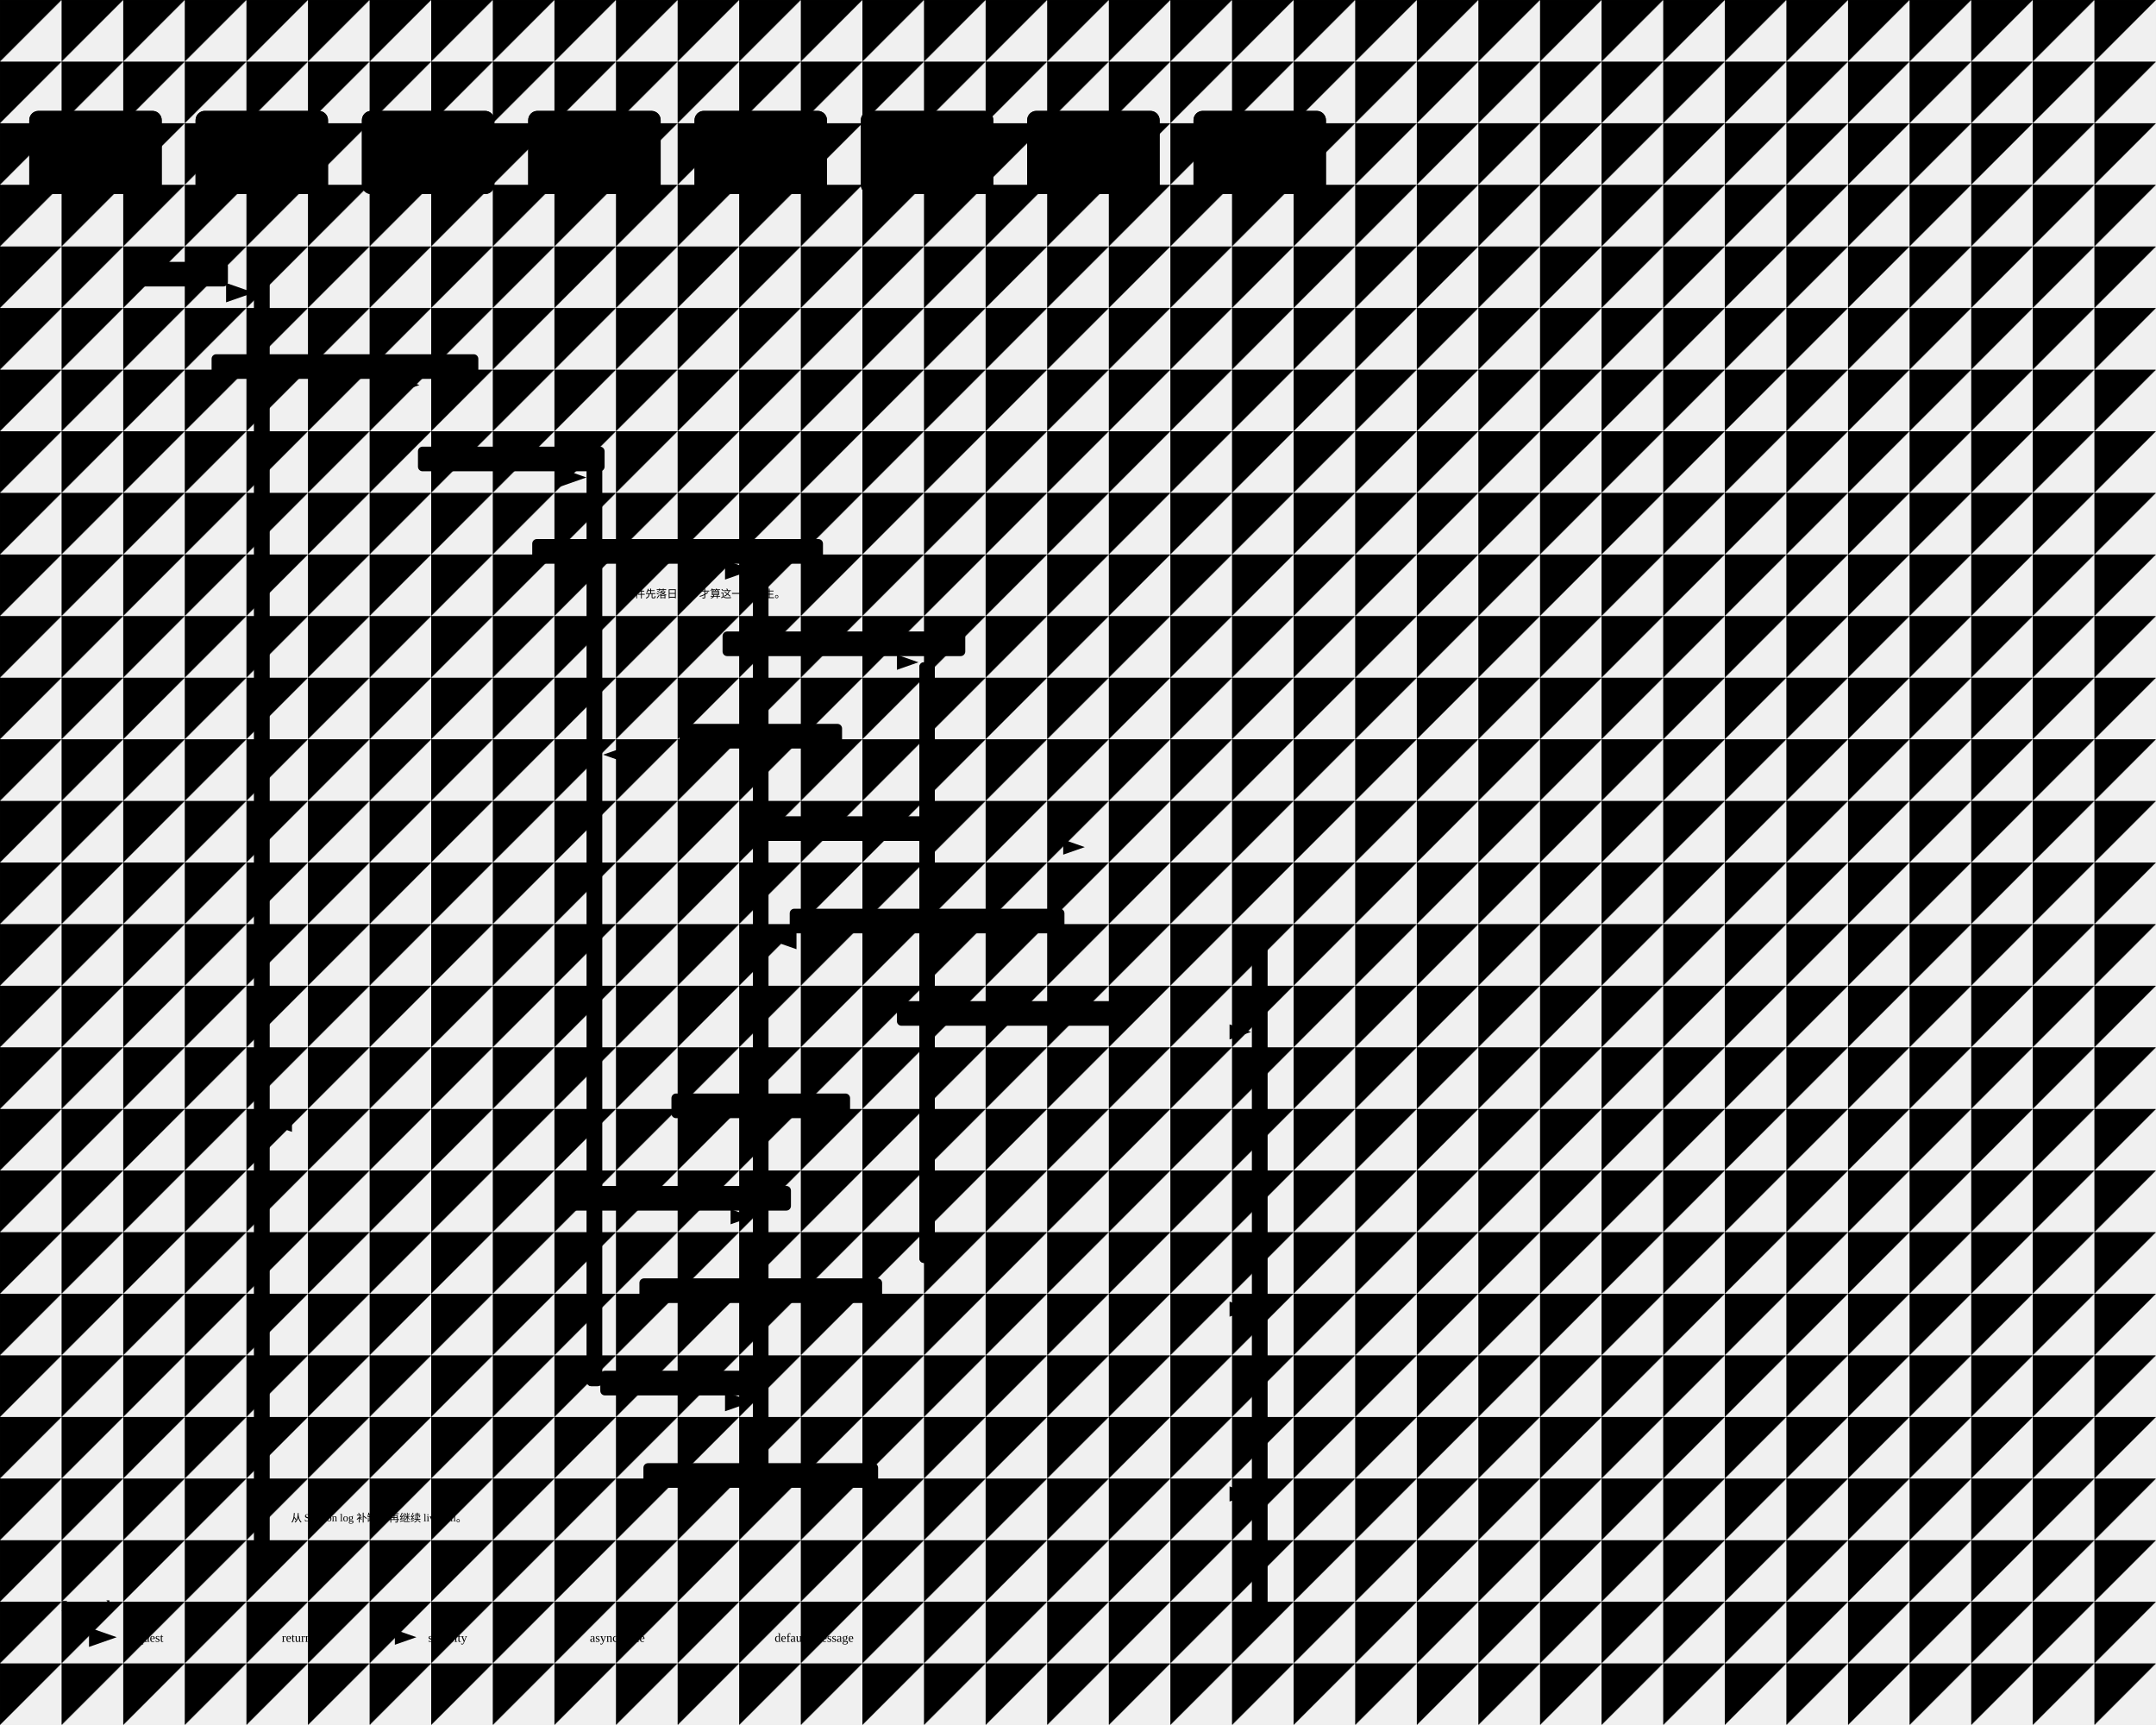
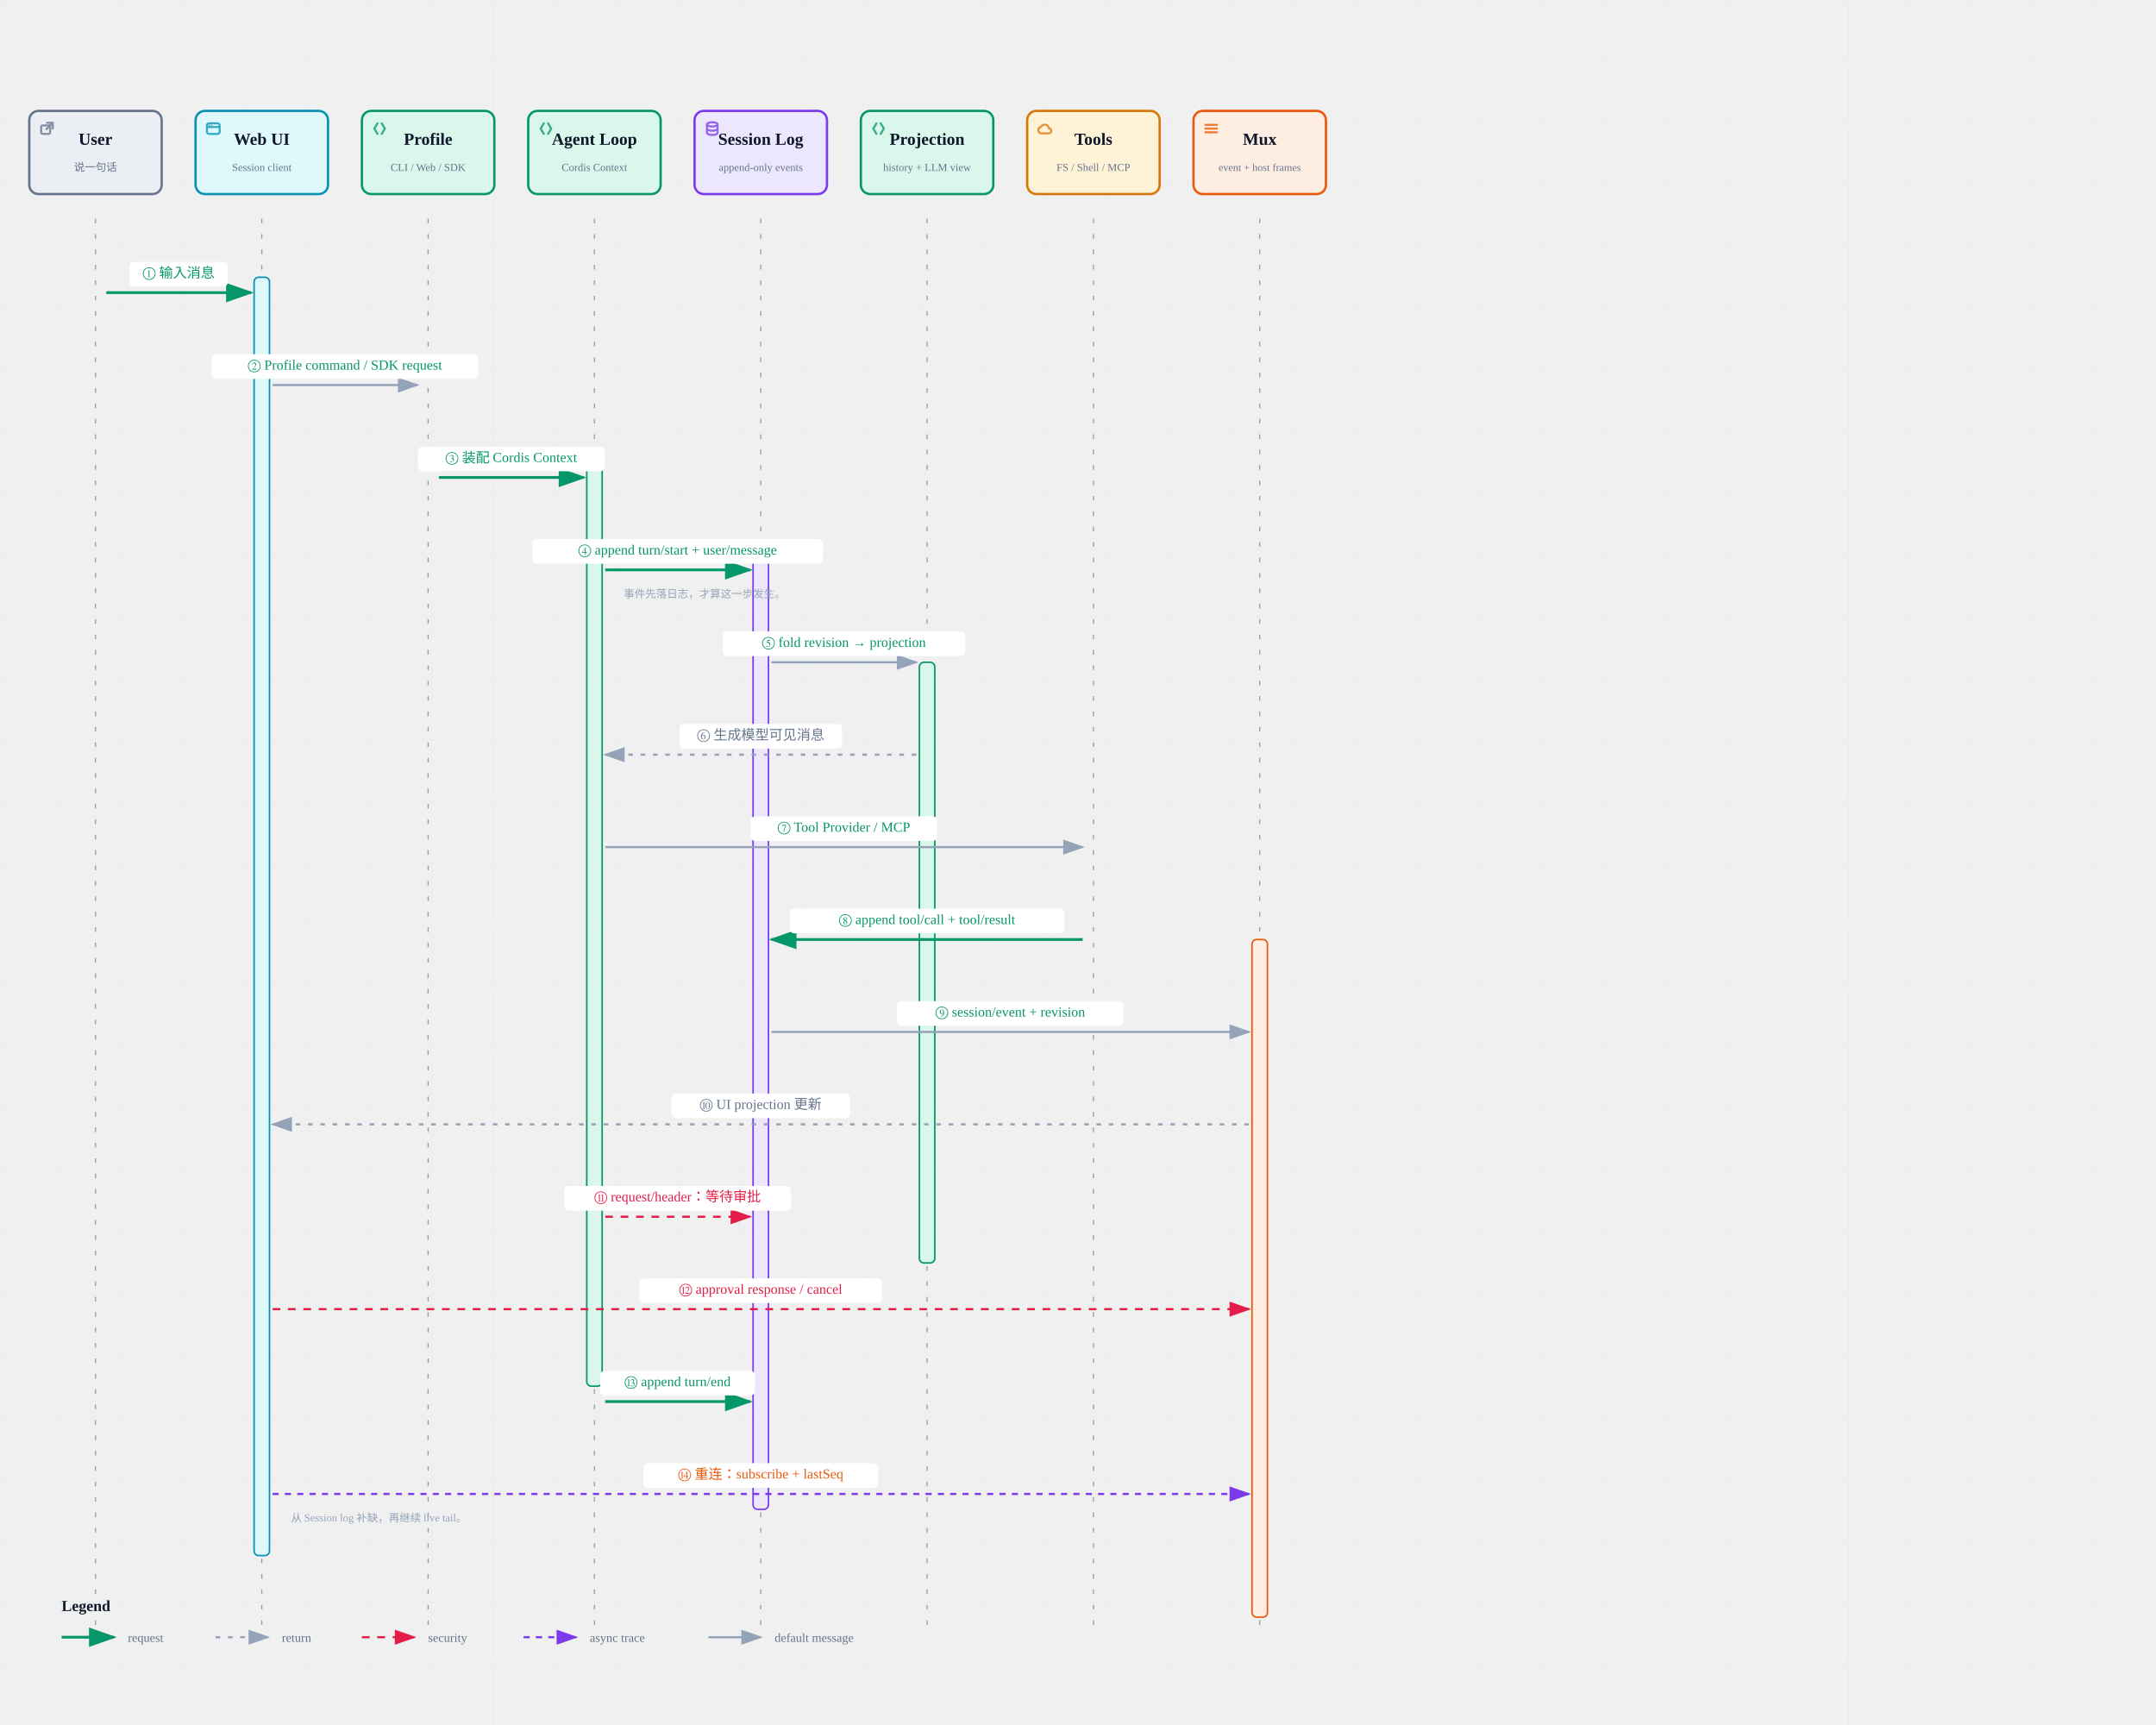
<svg xmlns="http://www.w3.org/2000/svg" viewBox="0 0 1400 1120" role="img" aria-labelledby="archify-diagram-title archify-diagram-description" data-preset="blueprint" data-quality-profile="showcase">
+   <style>
+   .c-grid { stroke: #e2e8f0; fill: none; }
+   .c-mask { fill: #ffffff; stroke: none; }
+   .c-frontend { fill: rgba(34, 211, 238, 0.15); stroke: #0891b2; }
+   .c-backend { fill: rgba(52, 211, 153, 0.18); stroke: #059669; }
+   .c-database { fill: rgba(167, 139, 250, 0.2); stroke: #7c3aed; }
+   .c-cloud { fill: rgba(251, 191, 36, 0.18); stroke: #d97706; }
+   .c-security { fill: rgba(251, 113, 133, 0.15); stroke: #e11d48; }
+   .c-messagebus { fill: rgba(251, 146, 60, 0.15); stroke: #ea580c; }
+   .c-external { fill: rgba(148, 163, 184, 0.18); stroke: #64748b; }
+   .c-security-group { fill: transparent; stroke: #e11d48; stroke-dasharray: 4,4; }
+   .c-lane { fill: rgba(248, 250, 252, 0.65); stroke: #cbd5e1; stroke-dasharray: 6,6; }
+   .t-primary { fill: #0f172a; }
+   .t-muted { fill: #64748b; }
+   .t-dim { fill: #94a3b8; }
+   .t-frontend { fill: #0891b2; }
+   .t-backend { fill: #059669; }
+   .t-database { fill: #7c3aed; }
+   .t-cloud { fill: #d97706; }
+   .t-security { fill: #e11d48; }
+   .t-messagebus { fill: #ea580c; }
+   .t-external { fill: #64748b; }
+   .semantic-sigil { fill: none; stroke: currentColor; stroke-width: 1.35; stroke-linecap: round; stroke-linejoin: round; opacity: 0.76; pointer-events: none; }
+   .semantic-sigil &gt; * { vector-effect: non-scaling-stroke; }
+   .semantic-sigil .sigil-fill { fill: currentColor; stroke: none; }
+   .s-frontend { color: #0891b2; }
+   .s-backend { color: #059669; }
+   .s-database { color: #7c3aed; }
+   .s-cloud { color: #d97706; }
+   .s-security { color: #e11d48; }
+   .s-messagebus { color: #ea580c; }
+   .s-external { color: #64748b; }
+   .a-default { stroke: #94a3b8; fill: none; }
+   .a-emphasis { stroke: #059669; fill: none; }
+   .a-security { stroke: #e11d48; fill: none; stroke-dasharray: 5,5; }
+   .a-dashed { stroke: #7c3aed; fill: none; stroke-dasharray: 4,4; }
+   .m-default { fill: #94a3b8; }
+   .m-emphasis { fill: #059669; }
+   .m-security { fill: #e11d48; }
+   .m-dashed { fill: #7c3aed; }
+ </style>
  <defs>
    <marker id="arrowhead" markerWidth="10" markerHeight="7" refX="9" refY="3.5" orient="auto">
      <polygon points="0 0, 10 3.5, 0 7" class="m-default" />
    </marker>
    <marker id="arrowhead-emphasis" markerWidth="10" markerHeight="7" refX="9" refY="3.5" orient="auto">
      <polygon points="0 0, 10 3.5, 0 7" class="m-emphasis" />
    </marker>
    <marker id="arrowhead-security" markerWidth="10" markerHeight="7" refX="9" refY="3.5" orient="auto">
      <polygon points="0 0, 10 3.5, 0 7" class="m-security" />
    </marker>
    <marker id="arrowhead-dashed" markerWidth="10" markerHeight="7" refX="9" refY="3.5" orient="auto">
      <polygon points="0 0, 10 3.5, 0 7" class="m-dashed" />
    </marker>
    <pattern id="grid" width="40" height="40" patternUnits="userSpaceOnUse">
      <path d="M 40 0 L 0 0 0 40" class="c-grid" stroke-width="0.5" />
    </pattern>
  </defs>
  <rect width="100%" height="100%" fill="url(#grid)" />
  <path d="M 62 142 L 62 1055" class="a-default" stroke-width="0.8" stroke-dasharray="3,7" />
  <path d="M 170 142 L 170 1055" class="a-default" stroke-width="0.8" stroke-dasharray="3,7" />
  <path d="M 278 142 L 278 1055" class="a-default" stroke-width="0.8" stroke-dasharray="3,7" />
  <path d="M 386 142 L 386 1055" class="a-default" stroke-width="0.8" stroke-dasharray="3,7" />
  <path d="M 494 142 L 494 1055" class="a-default" stroke-width="0.8" stroke-dasharray="3,7" />
  <path d="M 602 142 L 602 1055" class="a-default" stroke-width="0.8" stroke-dasharray="3,7" />
  <path d="M 710 142 L 710 1055" class="a-default" stroke-width="0.8" stroke-dasharray="3,7" />
  <path d="M 818 142 L 818 1055" class="a-default" stroke-width="0.8" stroke-dasharray="3,7" />
  <rect x="165" y="180" width="10" height="830" rx="3" class="c-mask" />
  <rect x="165" y="180" width="10" height="830" rx="3" class="c-frontend" stroke-width="1" />
  <rect x="381" y="300" width="10" height="600" rx="3" class="c-mask" />
  <rect x="381" y="300" width="10" height="600" rx="3" class="c-backend" stroke-width="1" />
  <rect x="489" y="360" width="10" height="620" rx="3" class="c-mask" />
  <rect x="489" y="360" width="10" height="620" rx="3" class="c-database" stroke-width="1" />
  <rect x="597" y="430" width="10" height="390" rx="3" class="c-mask" />
  <rect x="597" y="430" width="10" height="390" rx="3" class="c-backend" stroke-width="1" />
  <rect x="813" y="610" width="10" height="440" rx="3" class="c-mask" />
  <rect x="813" y="610" width="10" height="440" rx="3" class="c-messagebus" stroke-width="1" />
  <g data-edge-from="user" data-edge-to="web" data-edge-label="① 输入消息" data-edge-key="0" data-edge-id="send">
    <path data-composition-edge-from="user" data-composition-edge-to="web" data-composition-edge-id="send" data-composition-points="69,190;163,190" d="M 69 190 L 163 190" class="a-emphasis" stroke-width="1.8" marker-end="url(#arrowhead-emphasis)" />
    <g data-detail="context">
      <rect x="84" y="170" width="64" height="16" rx="3" class="c-mask" />
      <text x="116" y="180" class="t-backend" font-size="9" text-anchor="middle">① 输入消息</text>
    </g>
  </g>
  <g data-edge-from="web" data-edge-to="profile" data-edge-label="② Profile command / SDK request" data-edge-key="1" data-edge-id="command">
    <path data-composition-edge-from="web" data-composition-edge-to="profile" data-composition-edge-id="command" data-composition-points="177,250;271,250" d="M 177 250 L 271 250" class="a-default" stroke-width="1.4" marker-end="url(#arrowhead)" />
    <g data-detail="context">
      <rect x="137.4" y="230" width="173.2" height="16" rx="3" class="c-mask" />
      <text x="224" y="240" class="t-backend" font-size="9" text-anchor="middle">② Profile command / SDK request</text>
    </g>
  </g>
  <g data-edge-from="profile" data-edge-to="loop" data-edge-label="③ 装配 Cordis Context" data-edge-key="2" data-edge-id="context">
    <path data-composition-edge-from="profile" data-composition-edge-to="loop" data-composition-edge-id="context" data-composition-points="285,310;379,310" d="M 285 310 L 379 310" class="a-emphasis" stroke-width="1.8" marker-end="url(#arrowhead-emphasis)" />
    <g data-detail="context">
      <rect x="271.4" y="290" width="121.2" height="16" rx="3" class="c-mask" />
      <text x="332" y="300" class="t-backend" font-size="9" text-anchor="middle">③ 装配 Cordis Context</text>
    </g>
  </g>
  <g data-edge-from="loop" data-edge-to="session" data-edge-label="④ append turn/start + user/message" data-edge-key="3" data-edge-id="turn-start">
    <path data-composition-edge-from="loop" data-composition-edge-to="session" data-composition-edge-id="turn-start" data-composition-points="393,370;487,370" d="M 393 370 L 487 370" class="a-emphasis" stroke-width="1.8" marker-end="url(#arrowhead-emphasis)" />
    <g data-detail="context">
      <rect x="345.6" y="350" width="188.8" height="16" rx="3" class="c-mask" />
      <text x="440" y="360" class="t-backend" font-size="9" text-anchor="middle">④ append turn/start + user/message</text>
    </g>
    <text data-detail="fine" x="405" y="388" class="t-dim" font-size="7">事件先落日志，才算这一步发生。</text>
  </g>
  <g data-edge-from="session" data-edge-to="projection" data-edge-label="⑤ fold revision → projection" data-edge-key="4" data-edge-id="fold">
    <path data-composition-edge-from="session" data-composition-edge-to="projection" data-composition-edge-id="fold" data-composition-points="501,430;595,430" d="M 501 430 L 595 430" class="a-default" stroke-width="1.4" marker-end="url(#arrowhead)" />
    <g data-detail="context">
      <rect x="469.2" y="410" width="157.6" height="16" rx="3" class="c-mask" />
      <text x="548" y="420" class="t-backend" font-size="9" text-anchor="middle">⑤ fold revision → projection</text>
    </g>
  </g>
  <g data-edge-from="projection" data-edge-to="loop" data-edge-label="⑥ 生成模型可见消息" data-edge-key="5" data-edge-id="llm-view">
    <path data-composition-edge-from="projection" data-composition-edge-to="loop" data-composition-edge-id="llm-view" data-composition-points="595,490;393,490" d="M 595 490 L 393 490" class="a-default" stroke-width="1.4" stroke-dasharray="3,5" marker-end="url(#arrowhead)" />
    <g data-detail="context">
      <rect x="441.2" y="470" width="105.6" height="16" rx="3" class="c-mask" />
      <text x="494" y="480" class="t-muted" font-size="9" text-anchor="middle">⑥ 生成模型可见消息</text>
    </g>
  </g>
  <g data-edge-from="loop" data-edge-to="tools" data-edge-label="⑦ Tool Provider / MCP" data-edge-key="6" data-edge-id="tool-call">
    <path data-composition-edge-from="loop" data-composition-edge-to="tools" data-composition-edge-id="tool-call" data-composition-points="393,550;703,550" d="M 393 550 L 703 550" class="a-default" stroke-width="1.4" marker-end="url(#arrowhead)" />
    <g data-detail="context">
      <rect x="487.4" y="530" width="121.2" height="16" rx="3" class="c-mask" />
      <text x="548" y="540" class="t-backend" font-size="9" text-anchor="middle">⑦ Tool Provider / MCP</text>
    </g>
  </g>
  <g data-edge-from="tools" data-edge-to="session" data-edge-label="⑧ append tool/call + tool/result" data-edge-key="7" data-edge-id="tool-event">
    <path data-composition-edge-from="tools" data-composition-edge-to="session" data-composition-edge-id="tool-event" data-composition-points="703,610;501,610" d="M 703 610 L 501 610" class="a-emphasis" stroke-width="1.8" marker-end="url(#arrowhead-emphasis)" />
    <g data-detail="context">
      <rect x="512.8" y="590" width="178.4" height="16" rx="3" class="c-mask" />
      <text x="602" y="600" class="t-backend" font-size="9" text-anchor="middle">⑧ append tool/call + tool/result</text>
    </g>
  </g>
  <g data-edge-from="session" data-edge-to="mux" data-edge-label="⑨ session/event + revision" data-edge-key="8" data-edge-id="mux-event">
    <path data-composition-edge-from="session" data-composition-edge-to="mux" data-composition-edge-id="mux-event" data-composition-points="501,670;811,670" d="M 501 670 L 811 670" class="a-default" stroke-width="1.4" marker-end="url(#arrowhead)" />
    <g data-detail="context">
      <rect x="582.4" y="650" width="147.2" height="16" rx="3" class="c-mask" />
      <text x="656" y="660" class="t-backend" font-size="9" text-anchor="middle">⑨ session/event + revision</text>
    </g>
  </g>
  <g data-edge-from="mux" data-edge-to="web" data-edge-label="⑩ UI projection 更新" data-edge-key="9" data-edge-id="ui-event">
    <path data-composition-edge-from="mux" data-composition-edge-to="web" data-composition-edge-id="ui-event" data-composition-points="811,730;177,730" d="M 811 730 L 177 730" class="a-default" stroke-width="1.4" stroke-dasharray="3,5" marker-end="url(#arrowhead)" />
    <g data-detail="context">
      <rect x="436" y="710" width="116" height="16" rx="3" class="c-mask" />
      <text x="494" y="720" class="t-muted" font-size="9" text-anchor="middle">⑩ UI projection 更新</text>
    </g>
  </g>
  <g data-edge-from="loop" data-edge-to="session" data-edge-label="⑪ request/header：等待审批" data-edge-key="10" data-edge-id="approval">
    <path data-composition-edge-from="loop" data-composition-edge-to="session" data-composition-edge-id="approval" data-composition-points="393,790;487,790" d="M 393 790 L 487 790" class="a-security" stroke-width="1.4" marker-end="url(#arrowhead-security)" />
    <g data-detail="context">
      <rect x="366.4" y="770" width="147.2" height="16" rx="3" class="c-mask" />
      <text x="440" y="780" class="t-security" font-size="9" text-anchor="middle">⑪ request/header：等待审批</text>
    </g>
  </g>
  <g data-edge-from="web" data-edge-to="mux" data-edge-label="⑫ approval response / cancel" data-edge-key="11" data-edge-id="answer">
    <path data-composition-edge-from="web" data-composition-edge-to="mux" data-composition-edge-id="answer" data-composition-points="177,850;811,850" d="M 177 850 L 811 850" class="a-security" stroke-width="1.4" marker-end="url(#arrowhead-security)" />
    <g data-detail="context">
      <rect x="415.2" y="830" width="157.6" height="16" rx="3" class="c-mask" />
      <text x="494" y="840" class="t-security" font-size="9" text-anchor="middle">⑫ approval response / cancel</text>
    </g>
  </g>
  <g data-edge-from="loop" data-edge-to="session" data-edge-label="⑬ append turn/end" data-edge-key="12" data-edge-id="end">
    <path data-composition-edge-from="loop" data-composition-edge-to="session" data-composition-edge-id="end" data-composition-points="393,910;487,910" d="M 393 910 L 487 910" class="a-emphasis" stroke-width="1.8" marker-end="url(#arrowhead-emphasis)" />
    <g data-detail="context">
      <rect x="389.8" y="890" width="100.4" height="16" rx="3" class="c-mask" />
      <text x="440" y="900" class="t-backend" font-size="9" text-anchor="middle">⑬ append turn/end</text>
    </g>
  </g>
  <g data-edge-from="web" data-edge-to="mux" data-edge-label="⑭ 重连：subscribe + lastSeq" data-edge-key="13" data-edge-id="resync">
    <path data-composition-edge-from="web" data-composition-edge-to="mux" data-composition-edge-id="resync" data-composition-points="177,970;811,970" d="M 177 970 L 811 970" class="a-dashed" stroke-width="1.4" marker-end="url(#arrowhead-dashed)" />
    <g data-detail="context">
      <rect x="417.8" y="950" width="152.4" height="16" rx="3" class="c-mask" />
      <text x="494" y="960" class="t-messagebus" font-size="9" text-anchor="middle">⑭ 重连：subscribe + lastSeq</text>
    </g>
    <text data-detail="fine" x="189" y="988" class="t-dim" font-size="7">从 Session log 补缺，再继续 live tail。</text>
  </g>
  <g id="node-user" data-node-id="user" data-node-label="User" tabindex="0" role="button" aria-label="Focus User, 说一句话, Sequence participant" aria-pressed="false" data-node-kind="external" data-node-sublabel="说一句话" data-node-context="Sequence participant">
    <rect x="19" y="72" width="86" height="54" rx="6" class="c-mask" />
    <rect x="19" y="72" width="86" height="54" rx="6" class="c-external" stroke-width="1.5" />
    <g aria-hidden="true" data-semantic-sigil="external" class="semantic-sigil s-external" transform="translate(25 78) scale(0.6875)">
      <rect x="2.5" y="5" width="8.5" height="8" rx="1.5" />
      <path d="M8 2.5h5.5V8M13.5 2.5 7.5 8.5" />
    </g>
    <text data-detail-anchor="true" x="62" y="94" class="t-primary" font-size="11" font-weight="600" text-anchor="middle">User</text>
    <text data-detail="context" x="62" y="111" class="t-muted" font-size="7" text-anchor="middle">说一句话</text>
  </g>
  <g id="node-web" data-node-id="web" data-node-label="Web UI" tabindex="0" role="button" aria-label="Focus Web UI, Session client, Sequence participant" aria-pressed="false" data-node-kind="frontend" data-node-sublabel="Session client" data-node-context="Sequence participant">
    <rect x="127" y="72" width="86" height="54" rx="6" class="c-mask" />
    <rect x="127" y="72" width="86" height="54" rx="6" class="c-frontend" stroke-width="1.5" />
    <g aria-hidden="true" data-semantic-sigil="frontend" class="semantic-sigil s-frontend" transform="translate(133 78) scale(0.6875)">
      <rect x="2" y="3" width="12" height="10" rx="2" />
      <path d="M2 6.5h12" />
      <circle cx="4.1" cy="4.8" r=".7" class="sigil-fill" />
      <circle cx="6.3" cy="4.8" r=".7" class="sigil-fill" />
    </g>
    <text data-detail-anchor="true" x="170" y="94" class="t-primary" font-size="11" font-weight="600" text-anchor="middle">Web UI</text>
    <text data-detail="context" x="170" y="111" class="t-muted" font-size="7" text-anchor="middle">Session client</text>
  </g>
  <g id="node-profile" data-node-id="profile" data-node-label="Profile" tabindex="0" role="button" aria-label="Focus Profile, CLI / Web / SDK, Sequence participant" aria-pressed="false" data-node-kind="backend" data-node-sublabel="CLI / Web / SDK" data-node-context="Sequence participant">
    <rect x="235" y="72" width="86" height="54" rx="6" class="c-mask" />
    <rect x="235" y="72" width="86" height="54" rx="6" class="c-backend" stroke-width="1.5" />
    <g aria-hidden="true" data-semantic-sigil="backend" class="semantic-sigil s-backend" transform="translate(241 78) scale(0.6875)">
      <path d="M6 3 3 8l3 5M10 3l3 5-3 5" />
    </g>
    <text data-detail-anchor="true" x="278" y="94" class="t-primary" font-size="11" font-weight="600" text-anchor="middle">Profile</text>
    <text data-detail="context" x="278" y="111" class="t-muted" font-size="7" text-anchor="middle">CLI / Web / SDK</text>
  </g>
  <g id="node-loop" data-node-id="loop" data-node-label="Agent Loop" tabindex="0" role="button" aria-label="Focus Agent Loop, Cordis Context, Sequence participant" aria-pressed="false" data-node-kind="backend" data-node-sublabel="Cordis Context" data-node-context="Sequence participant">
    <rect x="343" y="72" width="86" height="54" rx="6" class="c-mask" />
    <rect x="343" y="72" width="86" height="54" rx="6" class="c-backend" stroke-width="1.5" />
    <g aria-hidden="true" data-semantic-sigil="backend" class="semantic-sigil s-backend" transform="translate(349 78) scale(0.6875)">
      <path d="M6 3 3 8l3 5M10 3l3 5-3 5" />
    </g>
    <text data-detail-anchor="true" x="386" y="94" class="t-primary" font-size="11" font-weight="600" text-anchor="middle">Agent Loop</text>
    <text data-detail="context" x="386" y="111" class="t-muted" font-size="7" text-anchor="middle">Cordis Context</text>
  </g>
  <g id="node-session" data-node-id="session" data-node-label="Session Log" tabindex="0" role="button" aria-label="Focus Session Log, append-only events, Sequence participant" aria-pressed="false" data-node-kind="database" data-node-sublabel="append-only events" data-node-context="Sequence participant">
    <rect x="451" y="72" width="86" height="54" rx="6" class="c-mask" />
    <rect x="451" y="72" width="86" height="54" rx="6" class="c-database" stroke-width="1.5" />
    <g aria-hidden="true" data-semantic-sigil="database" class="semantic-sigil s-database" transform="translate(457 78) scale(0.6875)">
      <ellipse cx="8" cy="4" rx="5" ry="2" />
      <path d="M3 4v8c0 1.1 2.2 2 5 2s5-.9 5-2V4M3 8c0 1.1 2.2 2 5 2s5-.9 5-2" />
    </g>
    <text data-detail-anchor="true" x="494" y="94" class="t-primary" font-size="11" font-weight="600" text-anchor="middle">Session Log</text>
    <text data-detail="context" x="494" y="111" class="t-muted" font-size="7" text-anchor="middle">append-only events</text>
  </g>
  <g id="node-projection" data-node-id="projection" data-node-label="Projection" tabindex="0" role="button" aria-label="Focus Projection, history + LLM view, Sequence participant" aria-pressed="false" data-node-kind="backend" data-node-sublabel="history + LLM view" data-node-context="Sequence participant">
    <rect x="559" y="72" width="86" height="54" rx="6" class="c-mask" />
    <rect x="559" y="72" width="86" height="54" rx="6" class="c-backend" stroke-width="1.5" />
    <g aria-hidden="true" data-semantic-sigil="backend" class="semantic-sigil s-backend" transform="translate(565 78) scale(0.6875)">
      <path d="M6 3 3 8l3 5M10 3l3 5-3 5" />
    </g>
    <text data-detail-anchor="true" x="602" y="94" class="t-primary" font-size="11" font-weight="600" text-anchor="middle">Projection</text>
    <text data-detail="context" x="602" y="111" class="t-muted" font-size="7" text-anchor="middle">history + LLM view</text>
  </g>
  <g id="node-tools" data-node-id="tools" data-node-label="Tools" tabindex="0" role="button" aria-label="Focus Tools, FS / Shell / MCP, Sequence participant" aria-pressed="false" data-node-kind="cloud" data-node-sublabel="FS / Shell / MCP" data-node-context="Sequence participant">
    <rect x="667" y="72" width="86" height="54" rx="6" class="c-mask" />
    <rect x="667" y="72" width="86" height="54" rx="6" class="c-cloud" stroke-width="1.5" />
    <g aria-hidden="true" data-semantic-sigil="cloud" class="semantic-sigil s-cloud" transform="translate(673 78) scale(0.6875)">
      <path d="M4.3 12.5h7.3a2.4 2.4 0 0 0 .2-4.8 4 4 0 0 0-7.5-1.3A3.1 3.1 0 0 0 4.3 12.5Z" />
    </g>
    <text data-detail-anchor="true" x="710" y="94" class="t-primary" font-size="11" font-weight="600" text-anchor="middle">Tools</text>
    <text data-detail="context" x="710" y="111" class="t-muted" font-size="7" text-anchor="middle">FS / Shell / MCP</text>
  </g>
  <g id="node-mux" data-node-id="mux" data-node-label="Mux" tabindex="0" role="button" aria-label="Focus Mux, event + host frames, Sequence participant" aria-pressed="false" data-node-kind="messagebus" data-node-sublabel="event + host frames" data-node-context="Sequence participant">
    <rect x="775" y="72" width="86" height="54" rx="6" class="c-mask" />
    <rect x="775" y="72" width="86" height="54" rx="6" class="c-messagebus" stroke-width="1.5" />
    <g aria-hidden="true" data-semantic-sigil="messagebus" class="semantic-sigil s-messagebus" transform="translate(781 78) scale(0.6875)">
      <path d="M2.5 4.5h11M2.5 8h11M2.5 11.5h11" />
      <circle cx="5" cy="4.5" r="1" class="sigil-fill" />
      <circle cx="10.5" cy="8" r="1" class="sigil-fill" />
      <circle cx="7" cy="11.5" r="1" class="sigil-fill" />
    </g>
    <text data-detail-anchor="true" x="818" y="94" class="t-primary" font-size="11" font-weight="600" text-anchor="middle">Mux</text>
    <text data-detail="context" x="818" y="111" class="t-muted" font-size="6.8" text-anchor="middle">event + host frames</text>
  </g>
  <g data-legend="true">
    <text x="40" y="1046" class="t-primary" font-size="10" font-weight="600">Legend</text>
    <g data-legend-semantic-kind="emphasis" data-legend-x="40" data-legend-baseline="1066" data-legend-width="78">
      <path d="M 40 1063 L 74 1063" class="a-emphasis" stroke-width="1.8" marker-end="url(#arrowhead-emphasis)" />
      <text x="83" y="1066" class="t-muted" font-size="8">request</text>
    </g>
    <g data-legend-semantic-kind="return" data-legend-x="140" data-legend-baseline="1066" data-legend-width="73">
      <path d="M 140 1063 L 174 1063" class="a-default" stroke-width="1.4" stroke-dasharray="3,5" marker-end="url(#arrowhead)" />
      <text x="183" y="1066" class="t-muted" font-size="8">return</text>
    </g>
    <g data-legend-semantic-kind="security" data-legend-x="235" data-legend-baseline="1066" data-legend-width="83">
      <path d="M 235 1063 L 269 1063" class="a-security" stroke-width="1.4" marker-end="url(#arrowhead-security)" />
      <text x="278" y="1066" class="t-muted" font-size="8">security</text>
    </g>
    <g data-legend-semantic-kind="dashed" data-legend-x="340" data-legend-baseline="1066" data-legend-width="98">
      <path d="M 340 1063 L 374 1063" class="a-dashed" stroke-width="1.4" marker-end="url(#arrowhead-dashed)" />
      <text x="383" y="1066" class="t-muted" font-size="8">async trace</text>
    </g>
    <g data-legend-semantic-kind="default" data-legend-x="460" data-legend-baseline="1066" data-legend-width="118">
      <path d="M 460 1063 L 494 1063" class="a-default" stroke-width="1.4" marker-end="url(#arrowhead)" />
      <text x="503" y="1066" class="t-muted" font-size="8">default message</text>
    </g>
  </g>
</svg>
